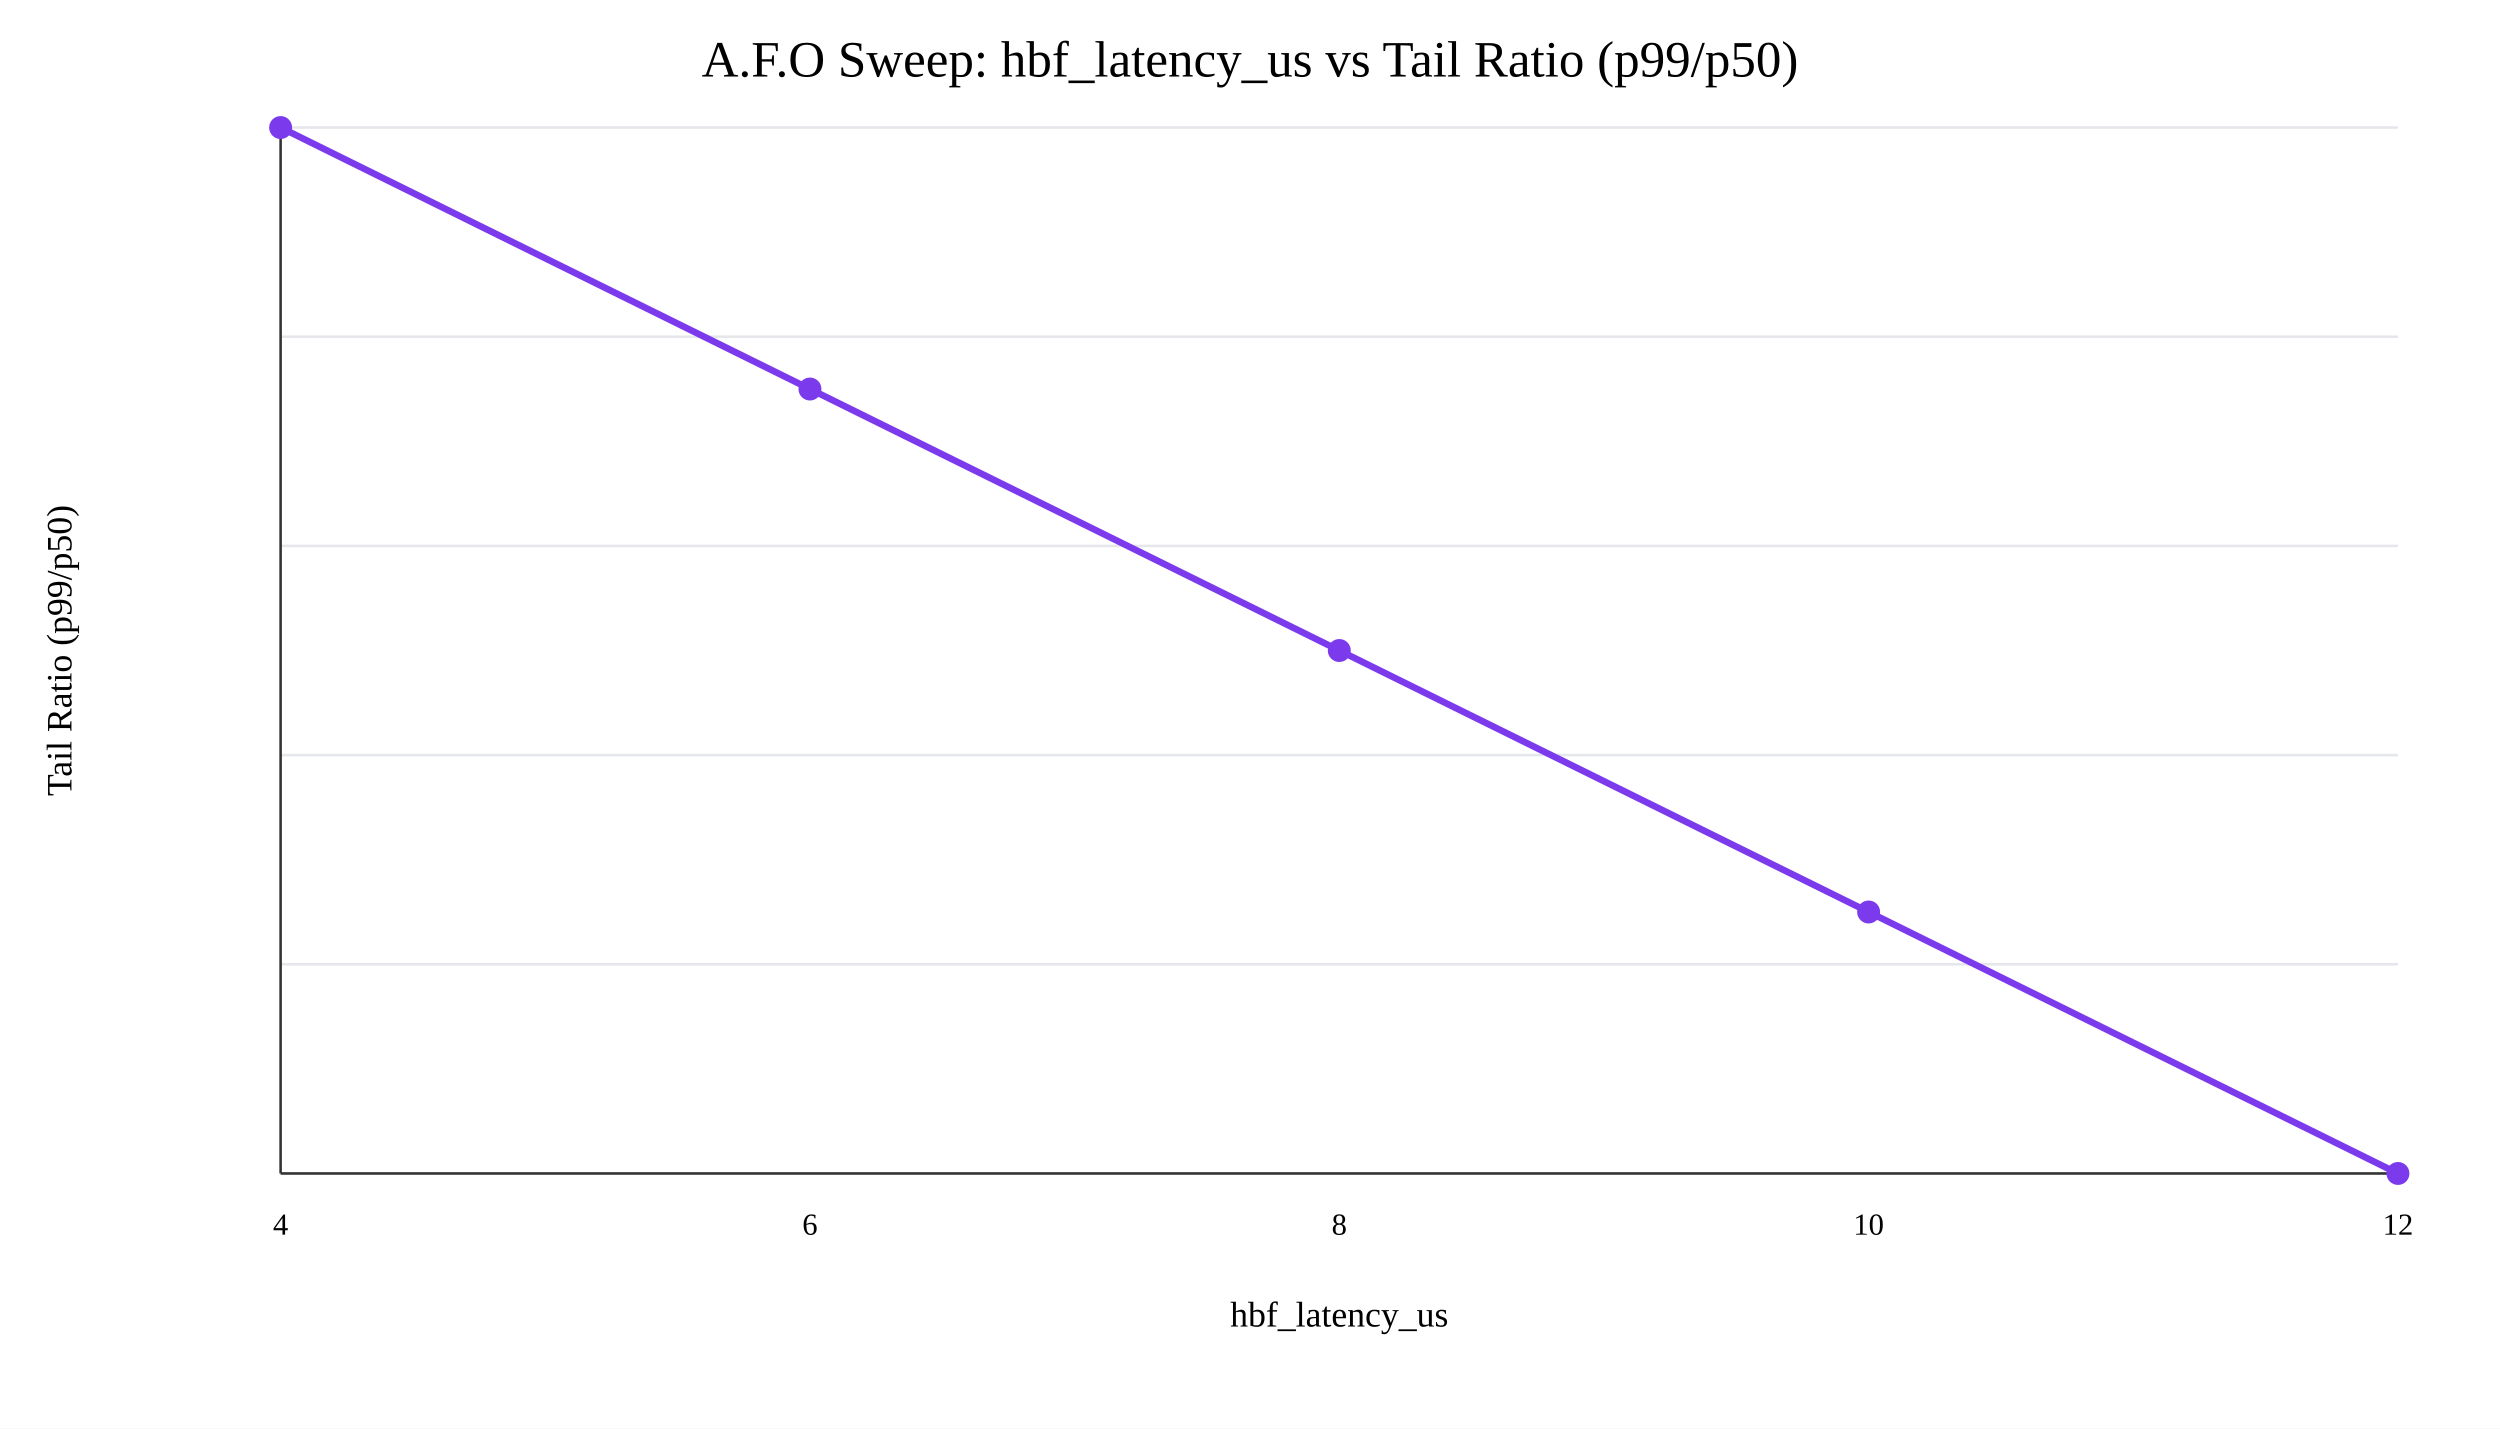
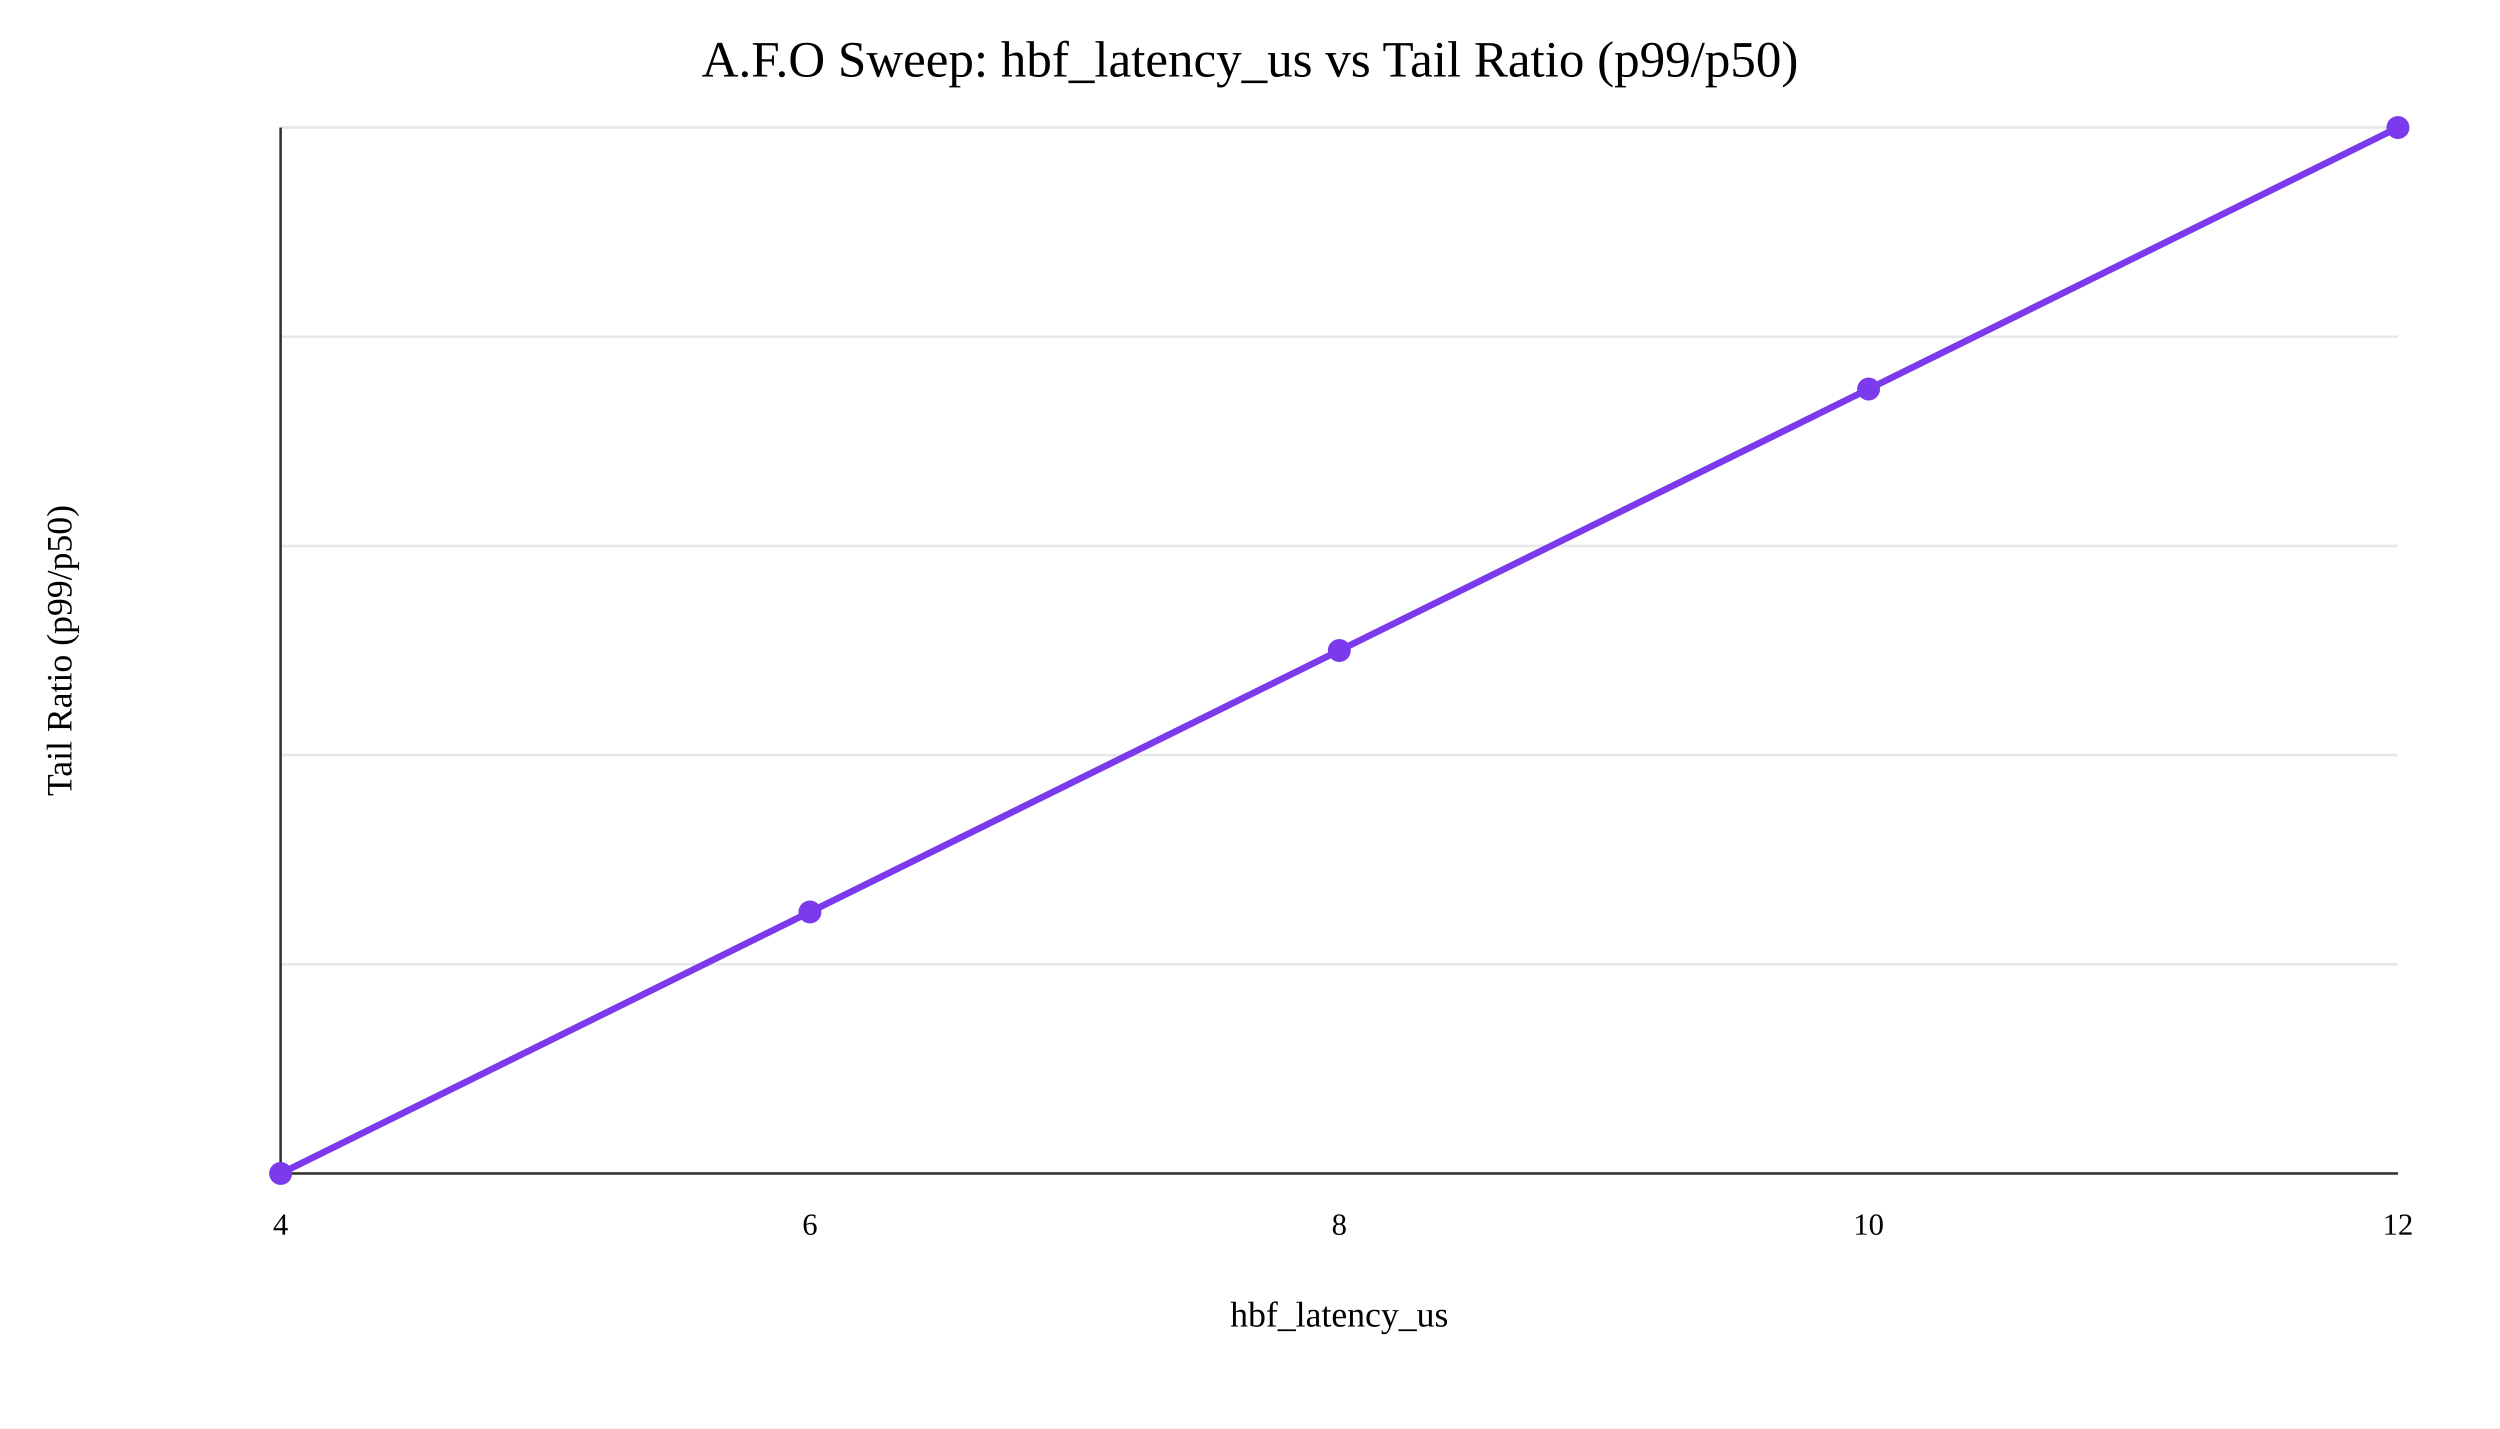
<svg xmlns="http://www.w3.org/2000/svg" width="980" height="560">
  <rect x="0" y="0" width="980" height="560" fill="#ffffff" />
  <text x="490.0" y="30" text-anchor="middle" font-size="20" font-family="Times New Roman">A.F.O Sweep: hbf_latency_us vs Tail Ratio (p99/p50)</text>
  <line x1="110" y1="50.0" x2="940" y2="50.0" stroke="#e5e7eb" />
  <line x1="110" y1="132.0" x2="940" y2="132.0" stroke="#e5e7eb" />
  <line x1="110" y1="214.0" x2="940" y2="214.0" stroke="#e5e7eb" />
  <line x1="110" y1="296.0" x2="940" y2="296.0" stroke="#e5e7eb" />
  <line x1="110" y1="378.0" x2="940" y2="378.0" stroke="#e5e7eb" />
  <line x1="110" y1="460.0" x2="940" y2="460.0" stroke="#e5e7eb" />
  <line x1="110" y1="460" x2="940" y2="460" stroke="#333" />
  <line x1="110" y1="50" x2="110" y2="460" stroke="#333" />
-   <polyline fill="none" stroke="#7c3aed" stroke-width="2.6" points="110.0,50.0 317.5,152.5 525.0,255.0 732.5,357.5 940.0,460.0" />
-   <circle cx="110.0" cy="50.0" r="4.5" fill="#7c3aed" />
-   <circle cx="317.5" cy="152.5" r="4.5" fill="#7c3aed" />
+   <polyline fill="none" stroke="#7c3aed" stroke-width="2.6" points="110.0,460.0 317.5,357.5 525.0,255.0 732.5,152.5 940.0,50.0" />
+   <circle cx="110.0" cy="460.0" r="4.5" fill="#7c3aed" />
+   <circle cx="317.5" cy="357.5" r="4.5" fill="#7c3aed" />
  <circle cx="525.0" cy="255.0" r="4.5" fill="#7c3aed" />
-   <circle cx="732.5" cy="357.5" r="4.5" fill="#7c3aed" />
-   <circle cx="940.0" cy="460.0" r="4.5" fill="#7c3aed" />
+   <circle cx="732.5" cy="152.5" r="4.5" fill="#7c3aed" />
+   <circle cx="940.0" cy="50.0" r="4.5" fill="#7c3aed" />
  <text x="110.0" y="484.0" text-anchor="middle" font-size="12" font-family="Times New Roman">4</text>
  <text x="317.5" y="484.0" text-anchor="middle" font-size="12" font-family="Times New Roman">6</text>
  <text x="525.0" y="484.0" text-anchor="middle" font-size="12" font-family="Times New Roman">8</text>
  <text x="732.5" y="484.0" text-anchor="middle" font-size="12" font-family="Times New Roman">10</text>
  <text x="940.0" y="484.0" text-anchor="middle" font-size="12" font-family="Times New Roman">12</text>
  <text x="525.0" y="520" text-anchor="middle" font-size="14" font-family="Times New Roman">hbf_latency_us</text>
  <text x="28" y="255.0" transform="rotate(-90 28,255.0)" text-anchor="middle" font-size="14" font-family="Times New Roman">Tail Ratio (p99/p50)</text>
</svg>
